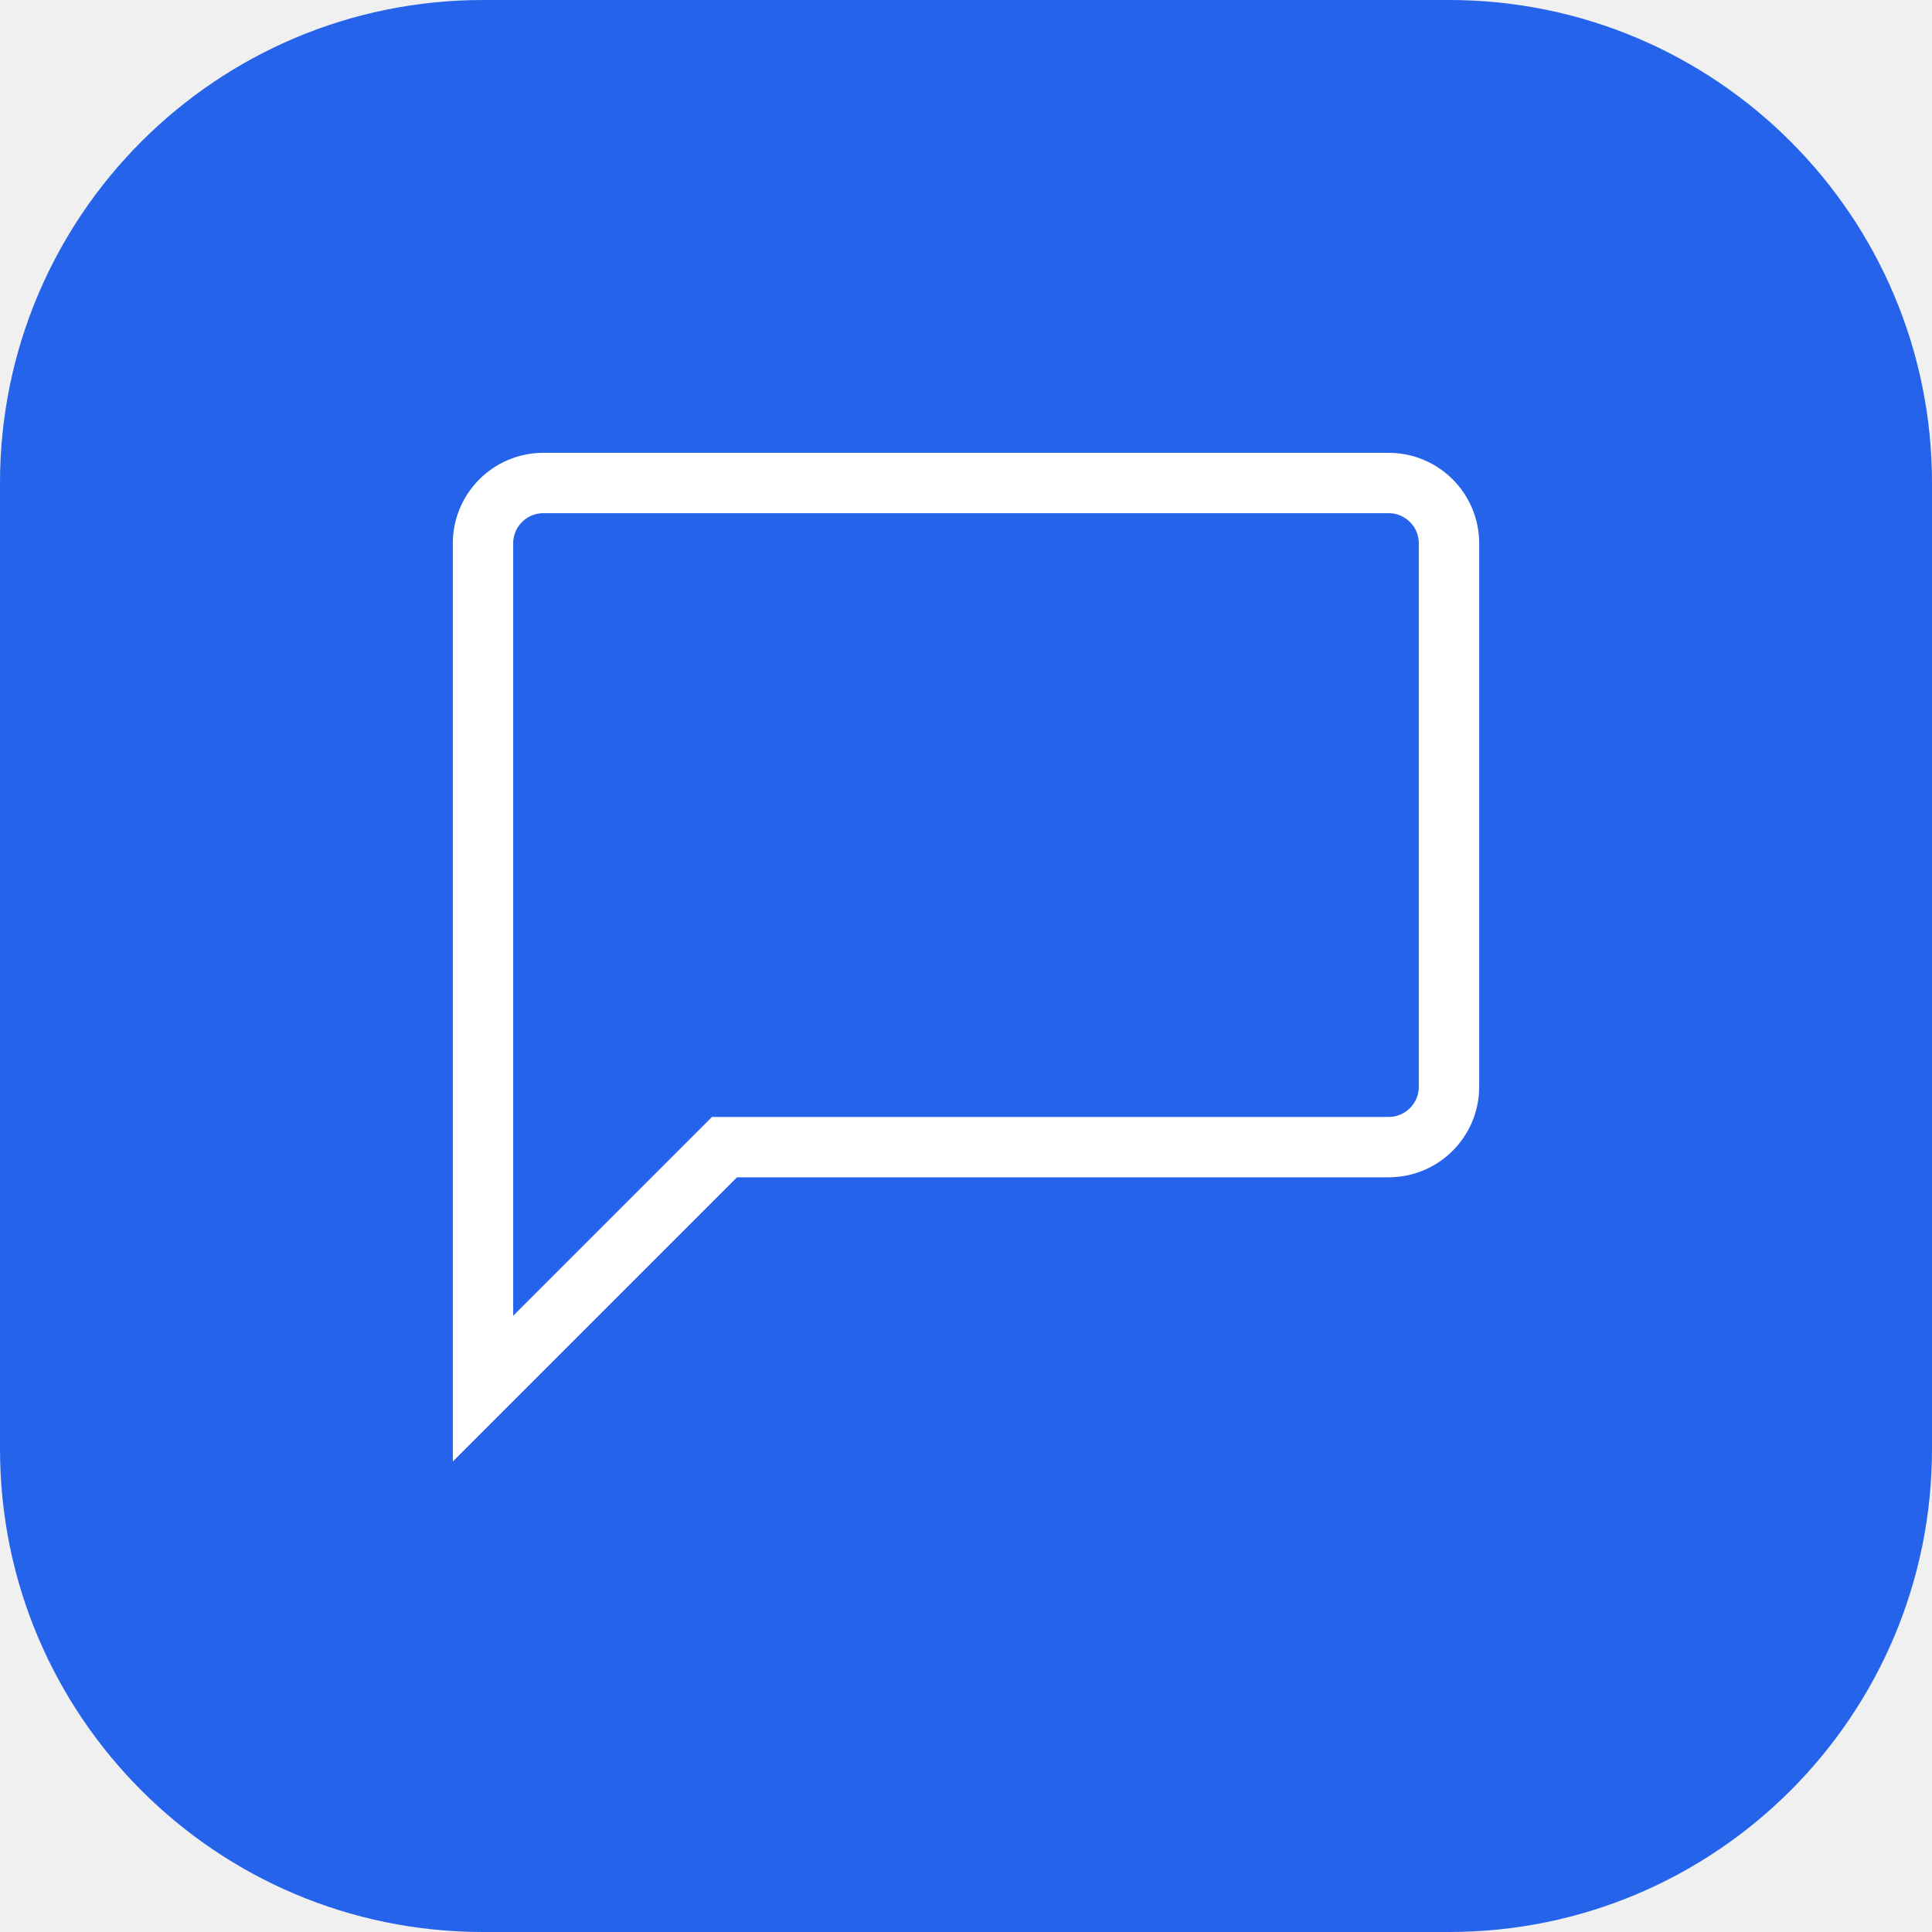
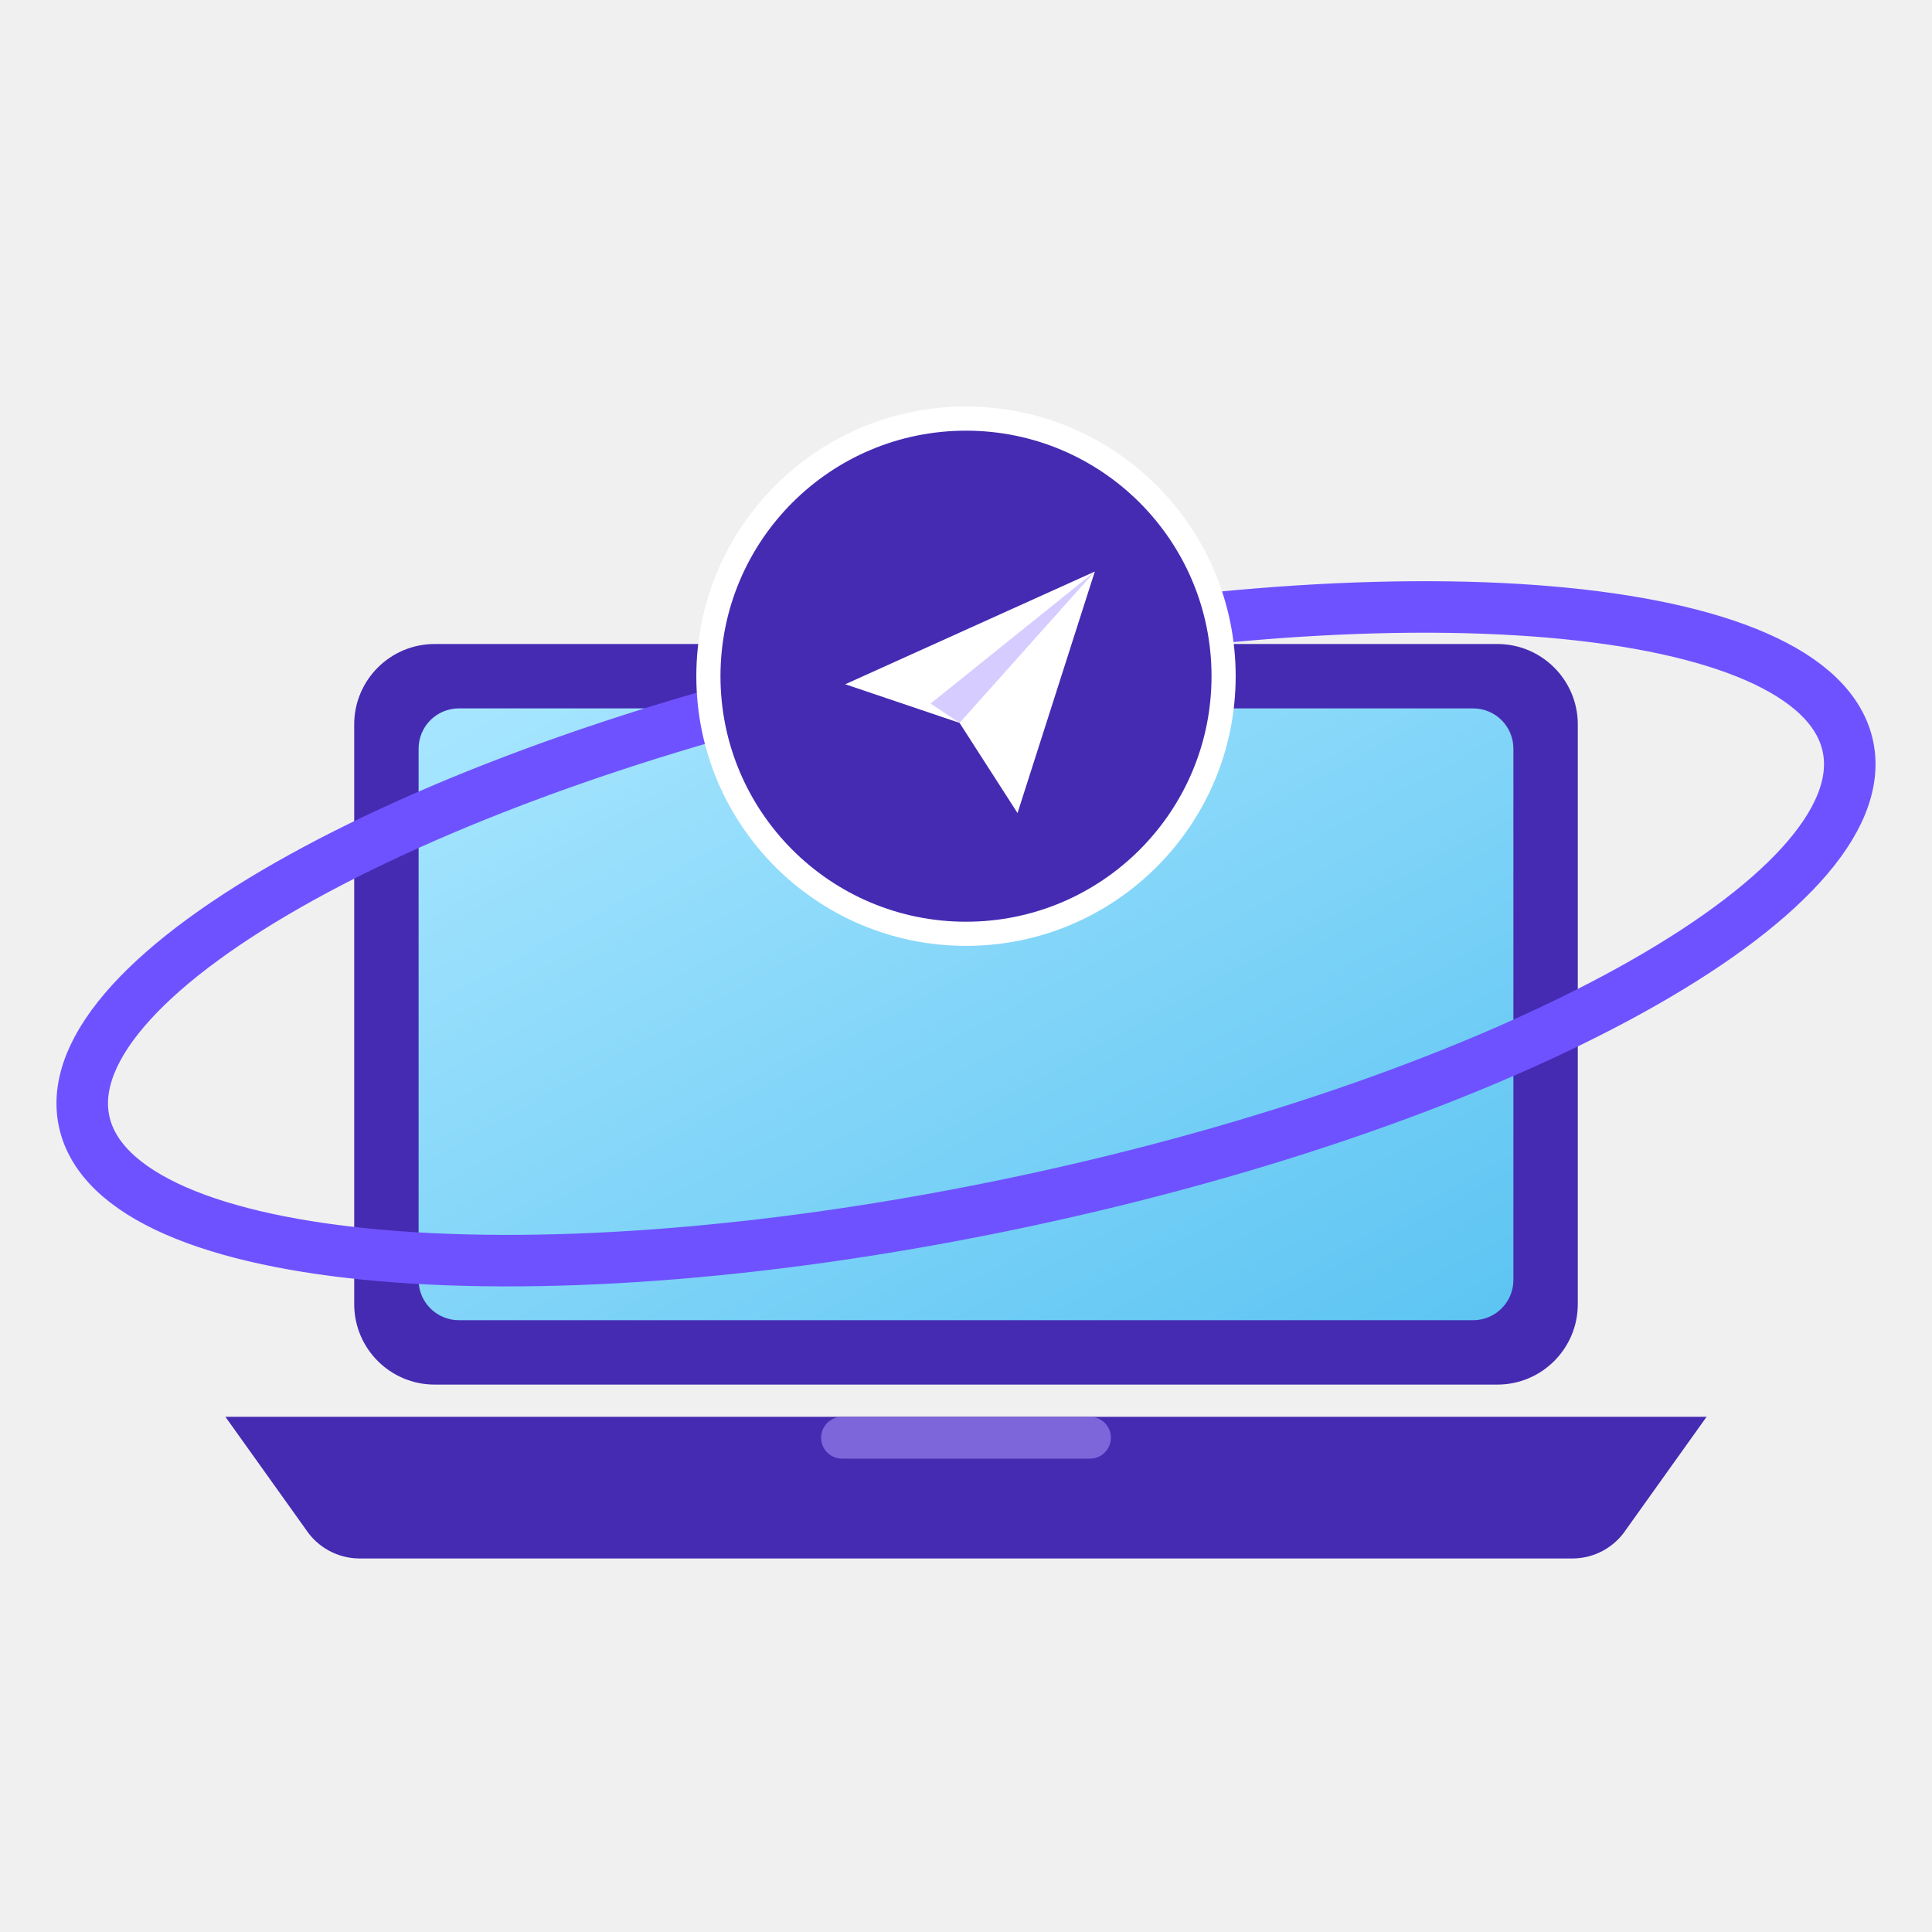
- <svg xmlns="http://www.w3.org/2000/svg" width="32" height="32" viewBox="0 0 32 32" fill="none">
-   <rect width="32" height="32" rx="8" fill="hsl(221.2 83.2% 53.3%)" />
-   <path d="M8 9C8 8.448 8.448 8 9 8H23C23.552 8 24 8.448 24 9V18C24 18.552 23.552 19 23 19H12L8 23V9Z" stroke="white" strokeWidth="2" strokeLinecap="round" strokeLinejoin="round" fill="none" />
+ <svg xmlns="http://www.w3.org/2000/svg" viewBox="0 -18 120 120">
+   <defs>
+     <linearGradient id="scr" x1="0" y1="0" x2="1" y2="1">
+       <stop offset="0" stop-color="#a8e6ff" />
+       <stop offset="1" stop-color="#5cc4f2" />
+     </linearGradient>
+   </defs>
+   <rect x="22" y="22" width="76" height="46" rx="5" fill="#452bb2" />
+   <rect x="26" y="26" width="68" height="38" rx="2.5" fill="url(#scr)" />
+   <path d="M14 70h92l-5 7a4 4 0 0 1-3.3 1.8H22.3A4 4 0 0 1 19 77z" fill="#452bb2" />
+   <rect x="51" y="70" width="18" height="2.6" rx="1.3" fill="#7c66d9" />
+   <g>
+     <ellipse cx="60" cy="40" rx="56" ry="17" fill="none" stroke="#6f52ff" stroke-width="3.2" transform="rotate(-12 60 40)" stroke-dasharray="250 40" />
+   </g>
+   <circle cx="60" cy="24" r="16" fill="#452bb2" stroke="#ffffff" stroke-width="1.5" />
+   <path d="M52.5 24.5 68 17.5l-4.8 15-3.6-5.6z" fill="#fff" />
+   <path d="M59.6 26.9 68 17.5l-10.2 8.2z" fill="#d6ccff" />
</svg>
